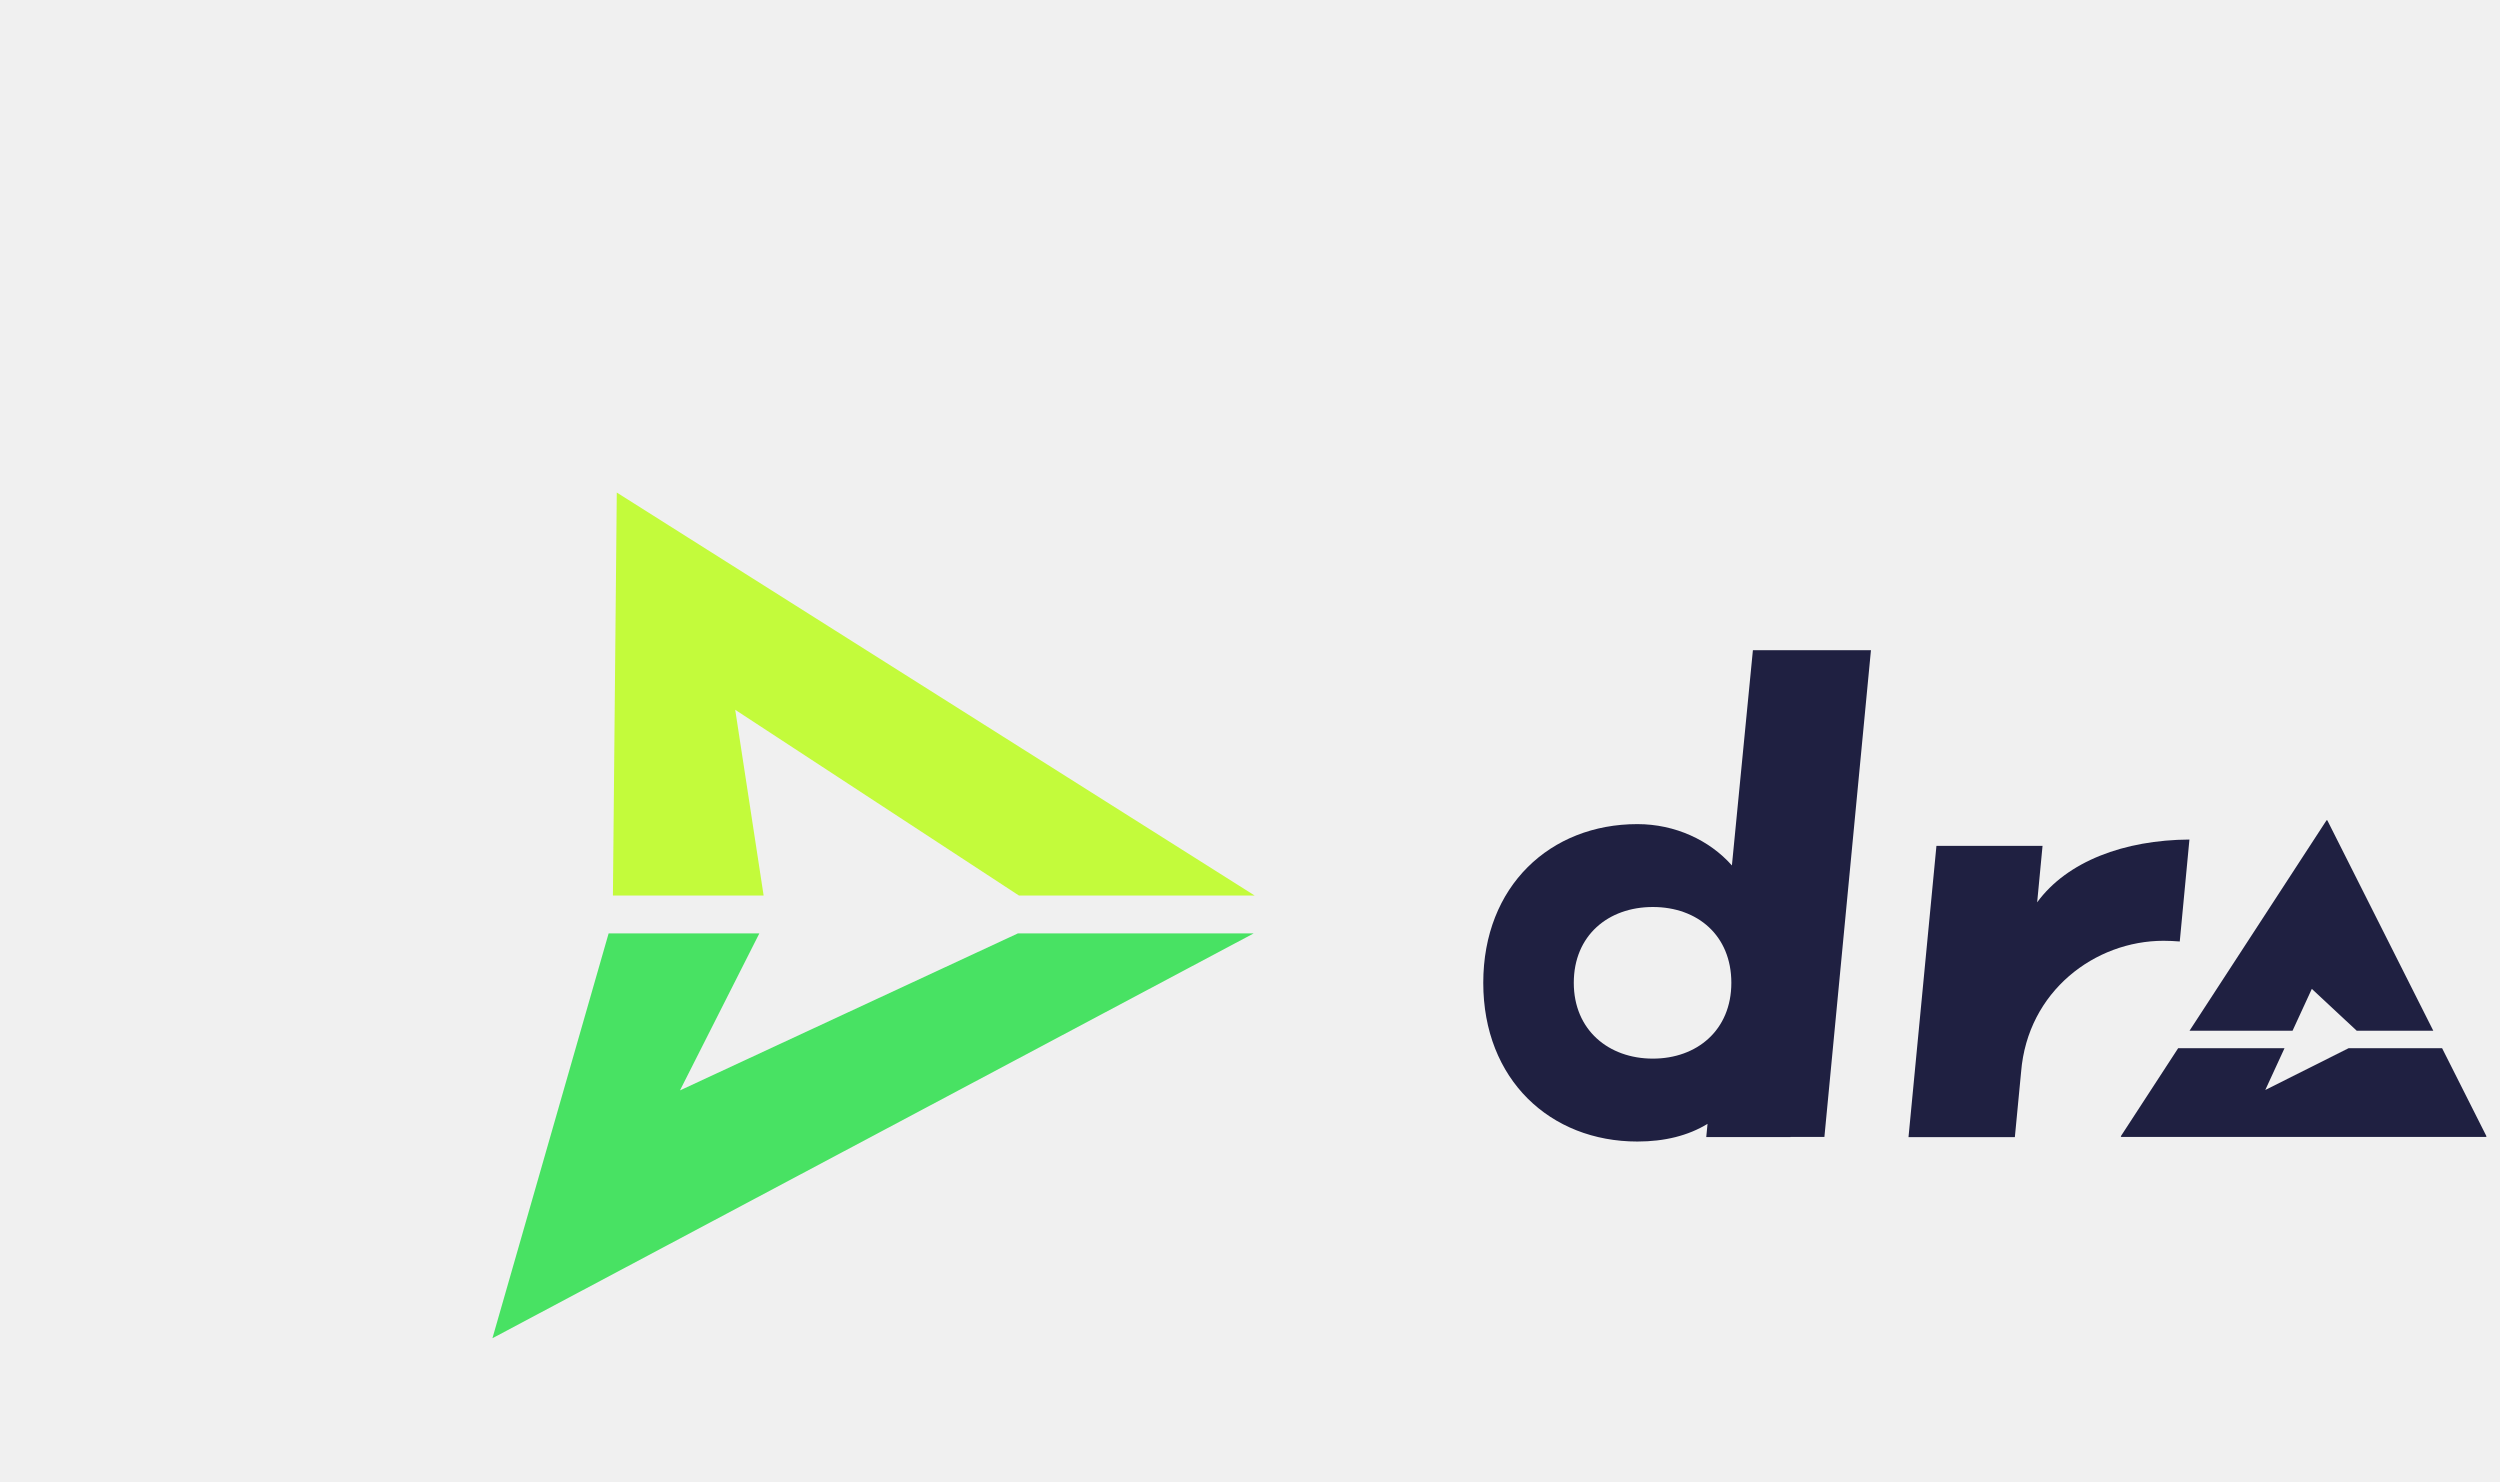
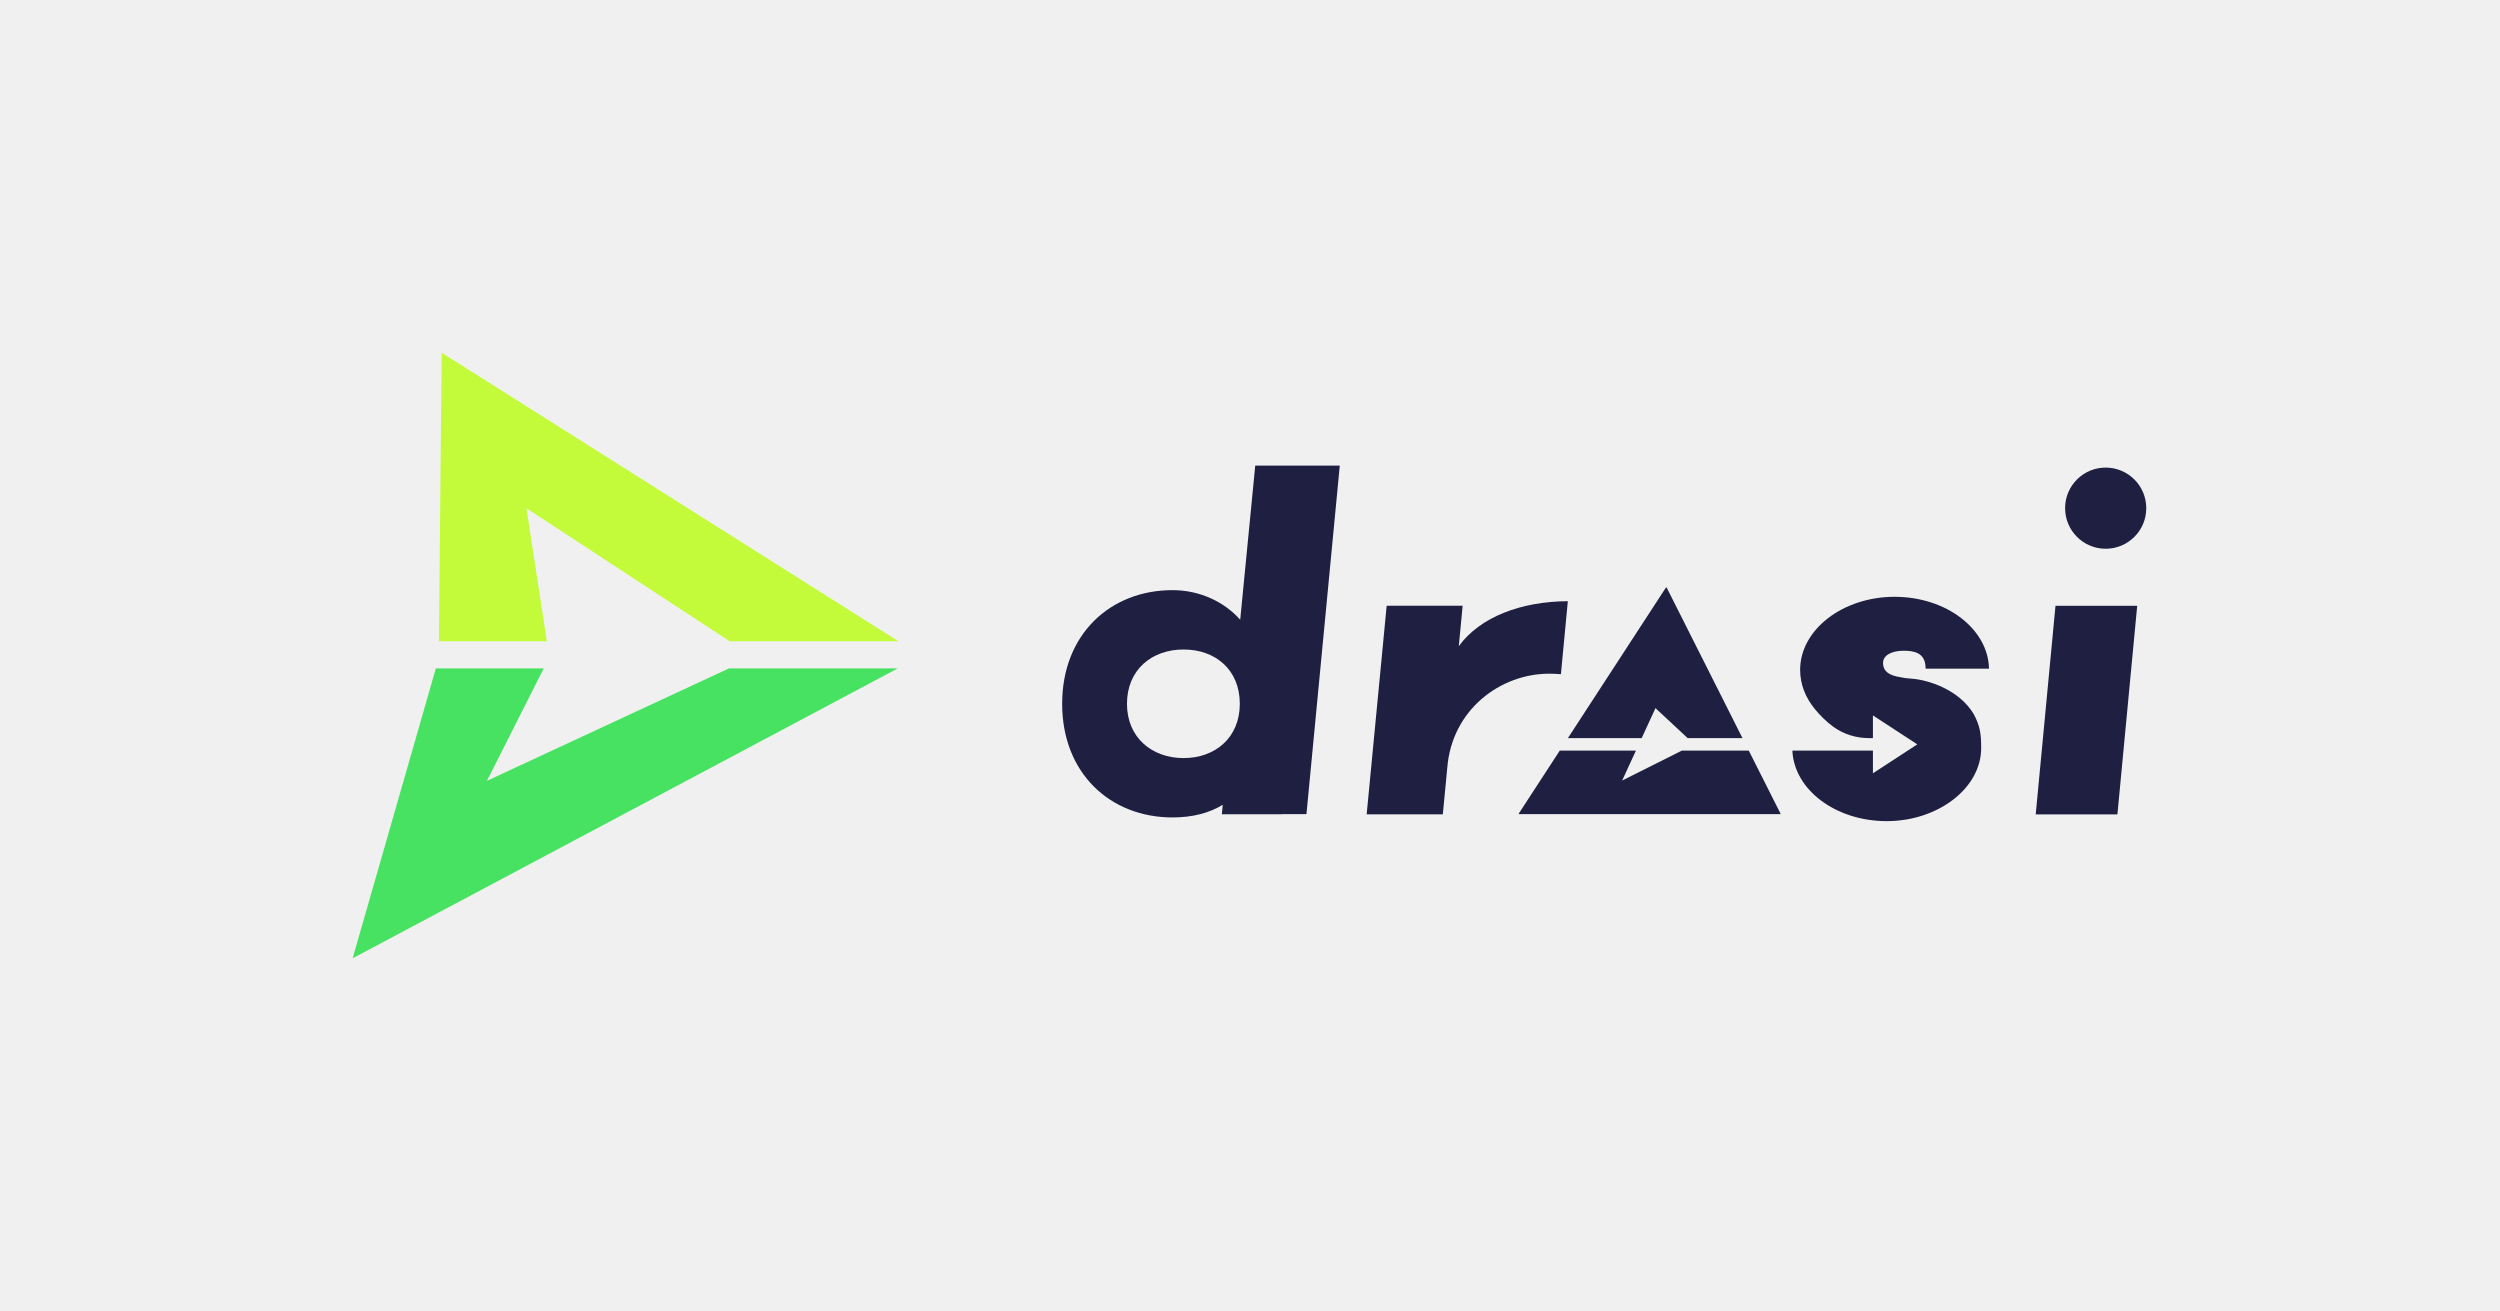
- <svg xmlns="http://www.w3.org/2000/svg" id="Layer_1" viewBox="0 0 1293.33 766.17">
+ <svg xmlns="http://www.w3.org/2000/svg" id="Layer_1" viewBox="0 0 1806.09 946.87">
  <defs>
    <style>
      /* Logomark colors */
      .cls-2 {
        fill: #c3fb3b;
      }

      .cls-3 {
        fill: #48e263;
      }
      /* Default to light mode */
    
      .light-mode {
          fill: #1f2041;
        }
      .dark-mode {
        display: none;
      }

      /* Dark mode */
      @media (prefers-color-scheme: dark) {
        .dark-mode {
          display: block;
        }
        .light-mode {
         display: none;
        }
      }
    </style>
  </defs>
  <g>
    <polygon class="cls-2" points="395.05 463.28 380.35 367.2 527.12 463.28 649.07 463.28 319.08 254.81 317.08 463.28 395.05 463.28" />
    <polygon class="cls-3" points="526.58 482.88 351.77 564.1 392.83 482.88 314.86 482.88 254.75 692.31 648.56 482.88 526.58 482.88" />
  </g>
  <g>
-     <path class="dark-mode" d="M1529.7,588.35h-59.03s0,0,0,0l14.29-150.7s0,0,0,0h59.03s0,0,0,0l-14.29,150.7s0,0,0,0Z" />
-     <path class="dark-mode" d="M1132.67,434.32c-33.74.21-63.29,11.29-78.78,32.48l2.78-29.2s0,0,0,0h-54.89s-14.45,150.68-14.45,150.68c0,0,0,0,0,0h55.02s0,0,0,0l3.23-33.75c3.38-41.81,38.28-67.83,73.65-67.83,2.96,0,5.62.15,8.43.36l5-52.73Z" />
-     <circle class="dark-mode" cx="1521.22" cy="367.12" r="29.32" />
-     <path class="dark-mode" d="M967.89,336.38h-61.06l-10.86,111.34c-11.56-13.04-29.33-21.38-48.9-21.38-45.05,0-79.73,32.01-79.73,82.11s34.68,82.1,79.73,82.1c14.15,0,26.31-3.06,36.29-9.14l-.66,6.84h43.58v-.07h17.54l24.08-251.79ZM814.17,508.44c0-24.48,17.78-39.22,40.9-39.22s40.61,14.74,40.61,39.22-17.78,39.22-40.61,39.22-40.9-14.74-40.9-39.22Z" />
+     <path class="dark-mode" d="M1529.7,588.35h-59.03s0,0,0,0l14.29-150.7s0,0,0,0h59.03s0,0,0,0l-14.29,150.7s0,0,0,0Z" fill="#ffffff" />
+     <path class="dark-mode" d="M1132.67,434.32c-33.74.21-63.29,11.29-78.78,32.48l2.78-29.2s0,0,0,0h-54.89s-14.45,150.68-14.45,150.68c0,0,0,0,0,0h55.02s0,0,0,0l3.23-33.75c3.38-41.81,38.28-67.83,73.65-67.83,2.96,0,5.62.15,8.43.36l5-52.73Z" fill="#ffffff" />
+     <circle class="dark-mode" cx="1521.22" cy="367.12" r="29.32" fill="#ffffff" />
+     <path class="dark-mode" d="M967.89,336.38h-61.06l-10.86,111.34c-11.56-13.04-29.33-21.38-48.9-21.38-45.05,0-79.73,32.01-79.73,82.11s34.68,82.1,79.73,82.1c14.15,0,26.31-3.06,36.29-9.14l-.66,6.84h43.58v-.07h17.54l24.08-251.79ZM814.17,508.44c0-24.48,17.78-39.22,40.9-39.22s40.61,14.74,40.61,39.22-17.78,39.22-40.61,39.22-40.9-14.74-40.9-39.22Z" fill="#ffffff" />
    <g>
-       <path class="dark-mode" d="M1186.01,533.23l9.97-21.65,23.23,21.65h39.61l-54.78-108.77c-.11-.2-.4-.2-.51,0l-70.82,108.77h53.3Z" />
-       <path class="dark-mode" d="M1215.04,542.25l-43.14,21.64,9.96-21.64h-55.02l-29.61,45.48c-.11.2.03.44.26.44h188.53c.23,0,.37-.25.26-.44l-22.91-45.48h-48.32Z" />
+       <path class="dark-mode" d="M1186.01,533.23l9.97-21.65,23.23,21.65h39.61l-54.78-108.77c-.11-.2-.4-.2-.51,0l-70.82,108.77h53.3Z" fill="#ffffff" />
+       <path class="dark-mode" d="M1215.04,542.25l-43.14,21.64,9.96-21.64h-55.02l-29.61,45.48c-.11.2.03.44.26.44h188.53c.23,0,.37-.25.26-.44l-22.91-45.48h-48.32Z" fill="#ffffff" />
    </g>
-     <path class="dark-mode" d="M1380.34,490.22c-2.25-.14-3.78-.32-4.78-.51-1.63-.24-3.42-.58-5.41-1.01-8.57-1.89-9.77-6.44-9.77-9.85,0-5.11,5.66-8.73,14.86-8.73,7.17,0,15.88,1.15,15.88,12.72,0,.08,0,.16,0,.25h45.81c-.61-28.76-30.9-51.94-68.21-51.94s-68.24,23.65-68.24,52.81c0,10.37,3.88,20.04,10.56,28.2,4.02,4.92,8.44,9.27,13.43,12.9,7.46,5.42,16.53,8.18,25.75,8.18h2.85v-16.4l32.05,20.91-32.05,20.91v-16.39h-58.2c1.27,28.3,31.28,50.95,68.16,50.95s68.24-23.65,68.24-52.81c0-10.06-.74-16-5.51-24.73-10.3-17.08-32.04-24.6-45.41-25.44Z" />
+     <path class="dark-mode" d="M1380.34,490.22c-2.25-.14-3.78-.32-4.78-.51-1.63-.24-3.42-.58-5.41-1.01-8.57-1.89-9.77-6.44-9.77-9.85,0-5.11,5.66-8.73,14.86-8.73,7.17,0,15.88,1.15,15.88,12.72,0,.08,0,.16,0,.25h45.81c-.61-28.76-30.9-51.94-68.21-51.94s-68.24,23.65-68.24,52.81c0,10.37,3.88,20.04,10.56,28.2,4.02,4.92,8.44,9.27,13.43,12.9,7.46,5.42,16.53,8.18,25.75,8.18h2.85v-16.4l32.05,20.91-32.05,20.91v-16.39h-58.2c1.27,28.3,31.28,50.95,68.16,50.95s68.24-23.65,68.24-52.81c0-10.06-.74-16-5.51-24.73-10.3-17.08-32.04-24.6-45.41-25.44Z" fill="#ffffff" />
  </g>
  <g>
    <path class="light-mode" d="M1529.7,588.35h-59.03s0,0,0,0l14.29-150.7s0,0,0,0h59.03s0,0,0,0l-14.29,150.7s0,0,0,0Z" />
    <path class="light-mode" d="M1132.67,434.32c-33.74.21-63.29,11.29-78.78,32.48l2.78-29.2s0,0,0,0h-54.89s-14.45,150.68-14.45,150.68c0,0,0,0,0,0h55.02s0,0,0,0l3.23-33.75c3.38-41.81,38.28-67.83,73.65-67.83,2.96,0,5.62.15,8.43.36l5-52.73Z" />
    <circle class="light-mode" cx="1521.22" cy="367.12" r="29.32" />
    <path class="light-mode" d="M967.89,336.38h-61.06l-10.86,111.34c-11.56-13.04-29.33-21.38-48.9-21.38-45.05,0-79.73,32.01-79.73,82.11s34.68,82.1,79.73,82.1c14.15,0,26.31-3.06,36.29-9.14l-.66,6.84h43.58v-.07h17.54l24.08-251.79ZM814.17,508.44c0-24.48,17.78-39.22,40.9-39.22s40.61,14.74,40.61,39.22-17.78,39.22-40.61,39.22-40.9-14.74-40.9-39.22Z" />
    <g>
      <path class="light-mode" d="M1186.01,533.23l9.97-21.65,23.23,21.65h39.61l-54.78-108.77c-.11-.2-.4-.2-.51,0l-70.82,108.77h53.3Z" />
      <path class="light-mode" d="M1215.04,542.25l-43.14,21.64,9.96-21.64h-55.02l-29.61,45.48c-.11.2.03.44.26.44h188.53c.23,0,.37-.25.26-.44l-22.91-45.48h-48.32Z" />
    </g>
    <path class="light-mode" d="M1380.34,490.22c-2.25-.14-3.78-.32-4.78-.51-1.63-.24-3.42-.58-5.41-1.01-8.57-1.89-9.77-6.44-9.77-9.85,0-5.11,5.66-8.73,14.86-8.73,7.17,0,15.88,1.15,15.88,12.72,0,.08,0,.16,0,.25h45.81c-.61-28.76-30.9-51.94-68.21-51.94s-68.24,23.65-68.24,52.81c0,10.37,3.88,20.04,10.56,28.2,4.02,4.92,8.44,9.27,13.43,12.9,7.46,5.42,16.53,8.18,25.75,8.18h2.85v-16.4l32.05,20.91-32.05,20.91v-16.39h-58.2c1.27,28.3,31.28,50.95,68.16,50.95s68.24-23.65,68.24-52.81c0-10.06-.74-16-5.51-24.73-10.3-17.08-32.04-24.6-45.41-25.44Z" />
  </g>
</svg>
